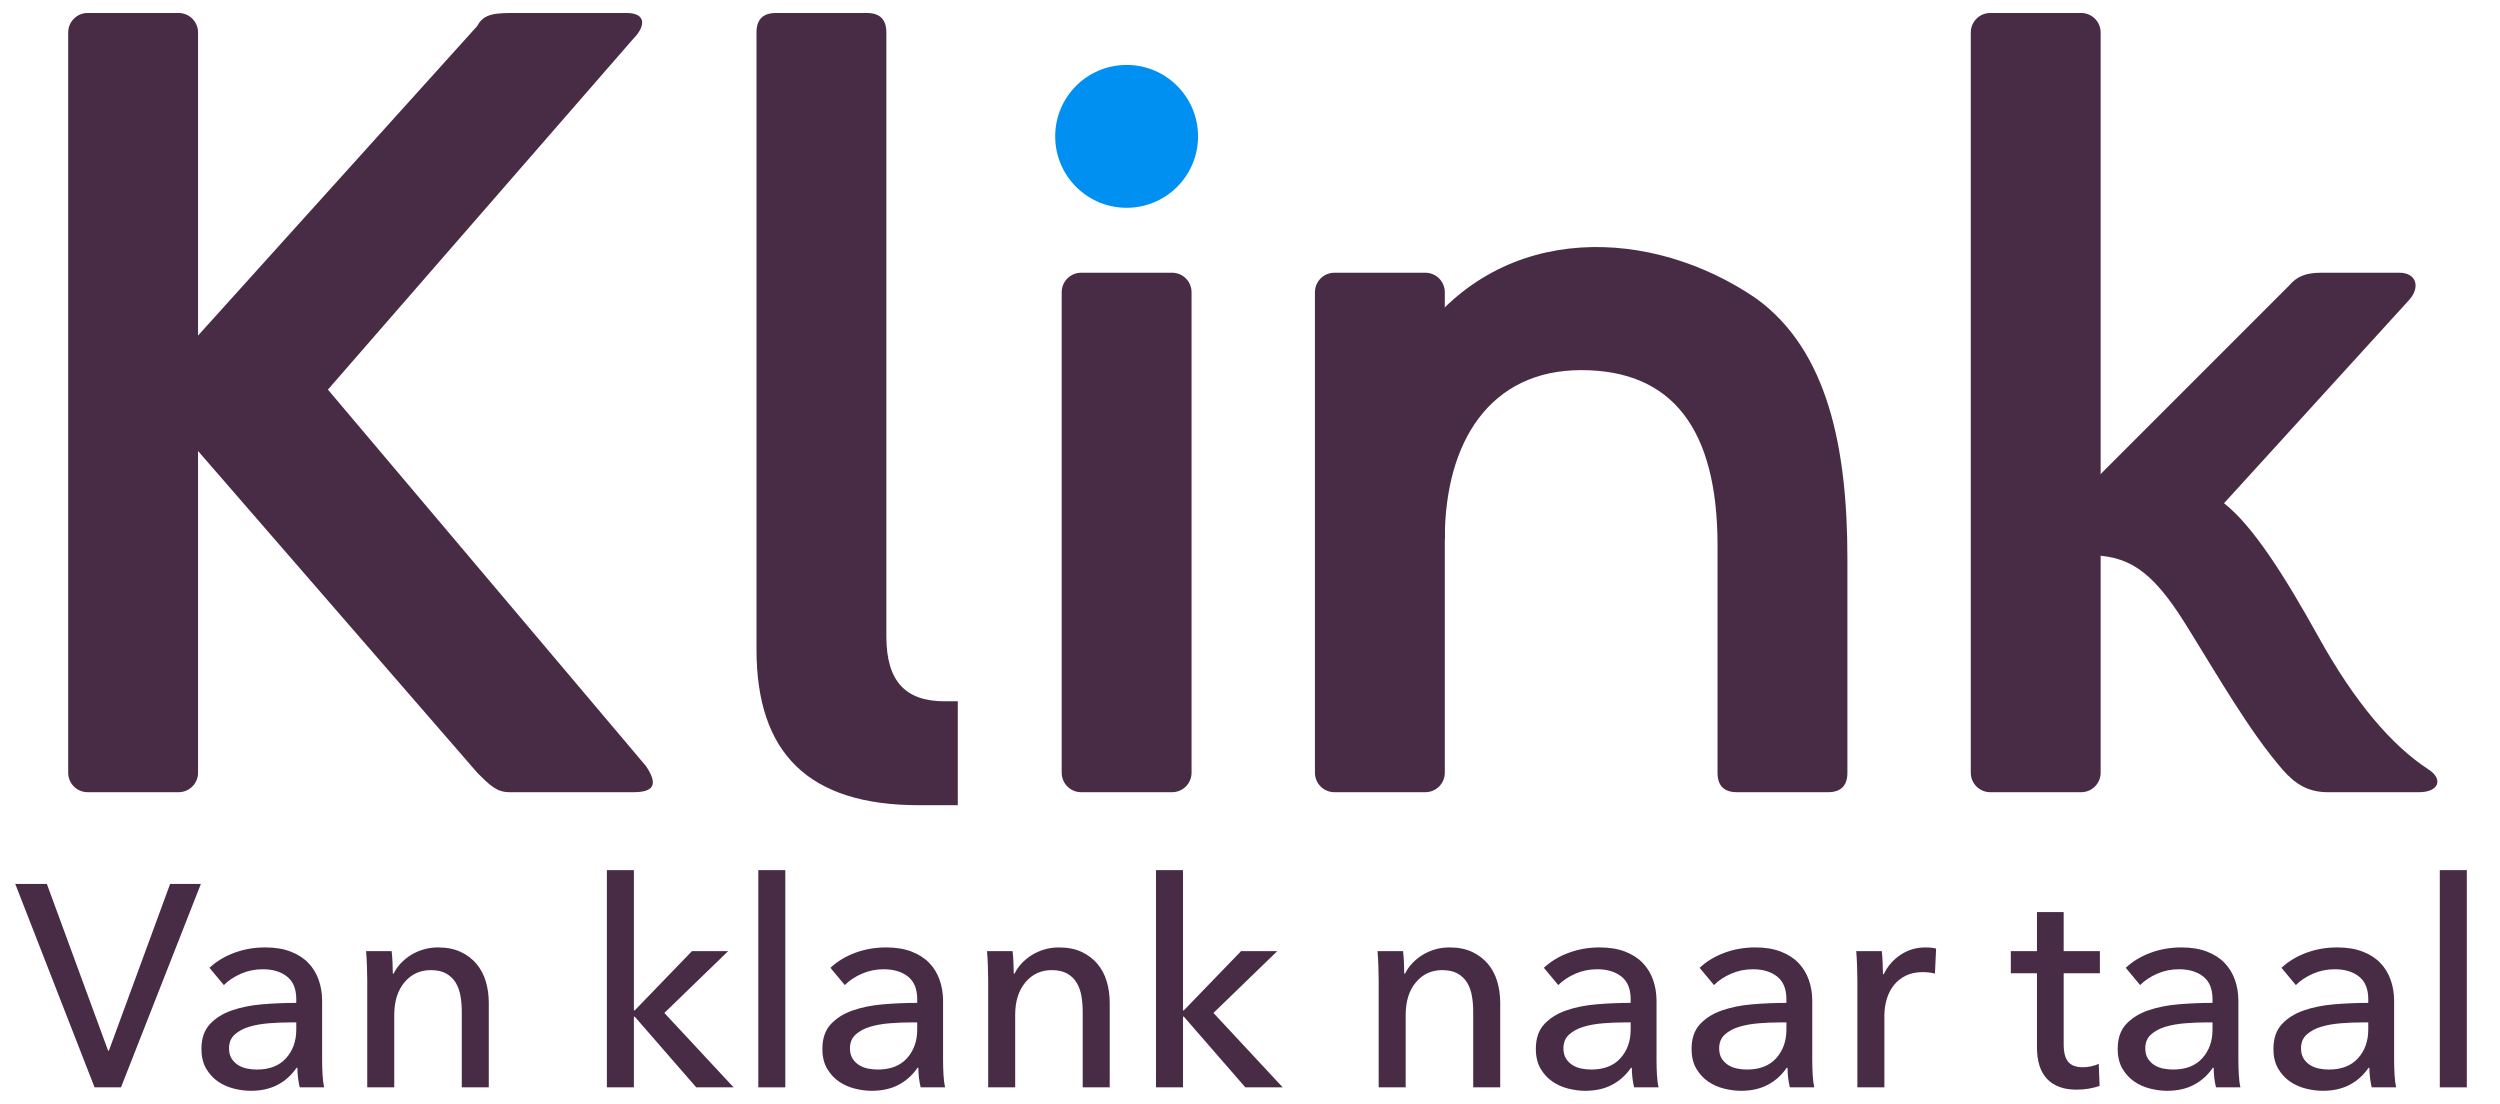
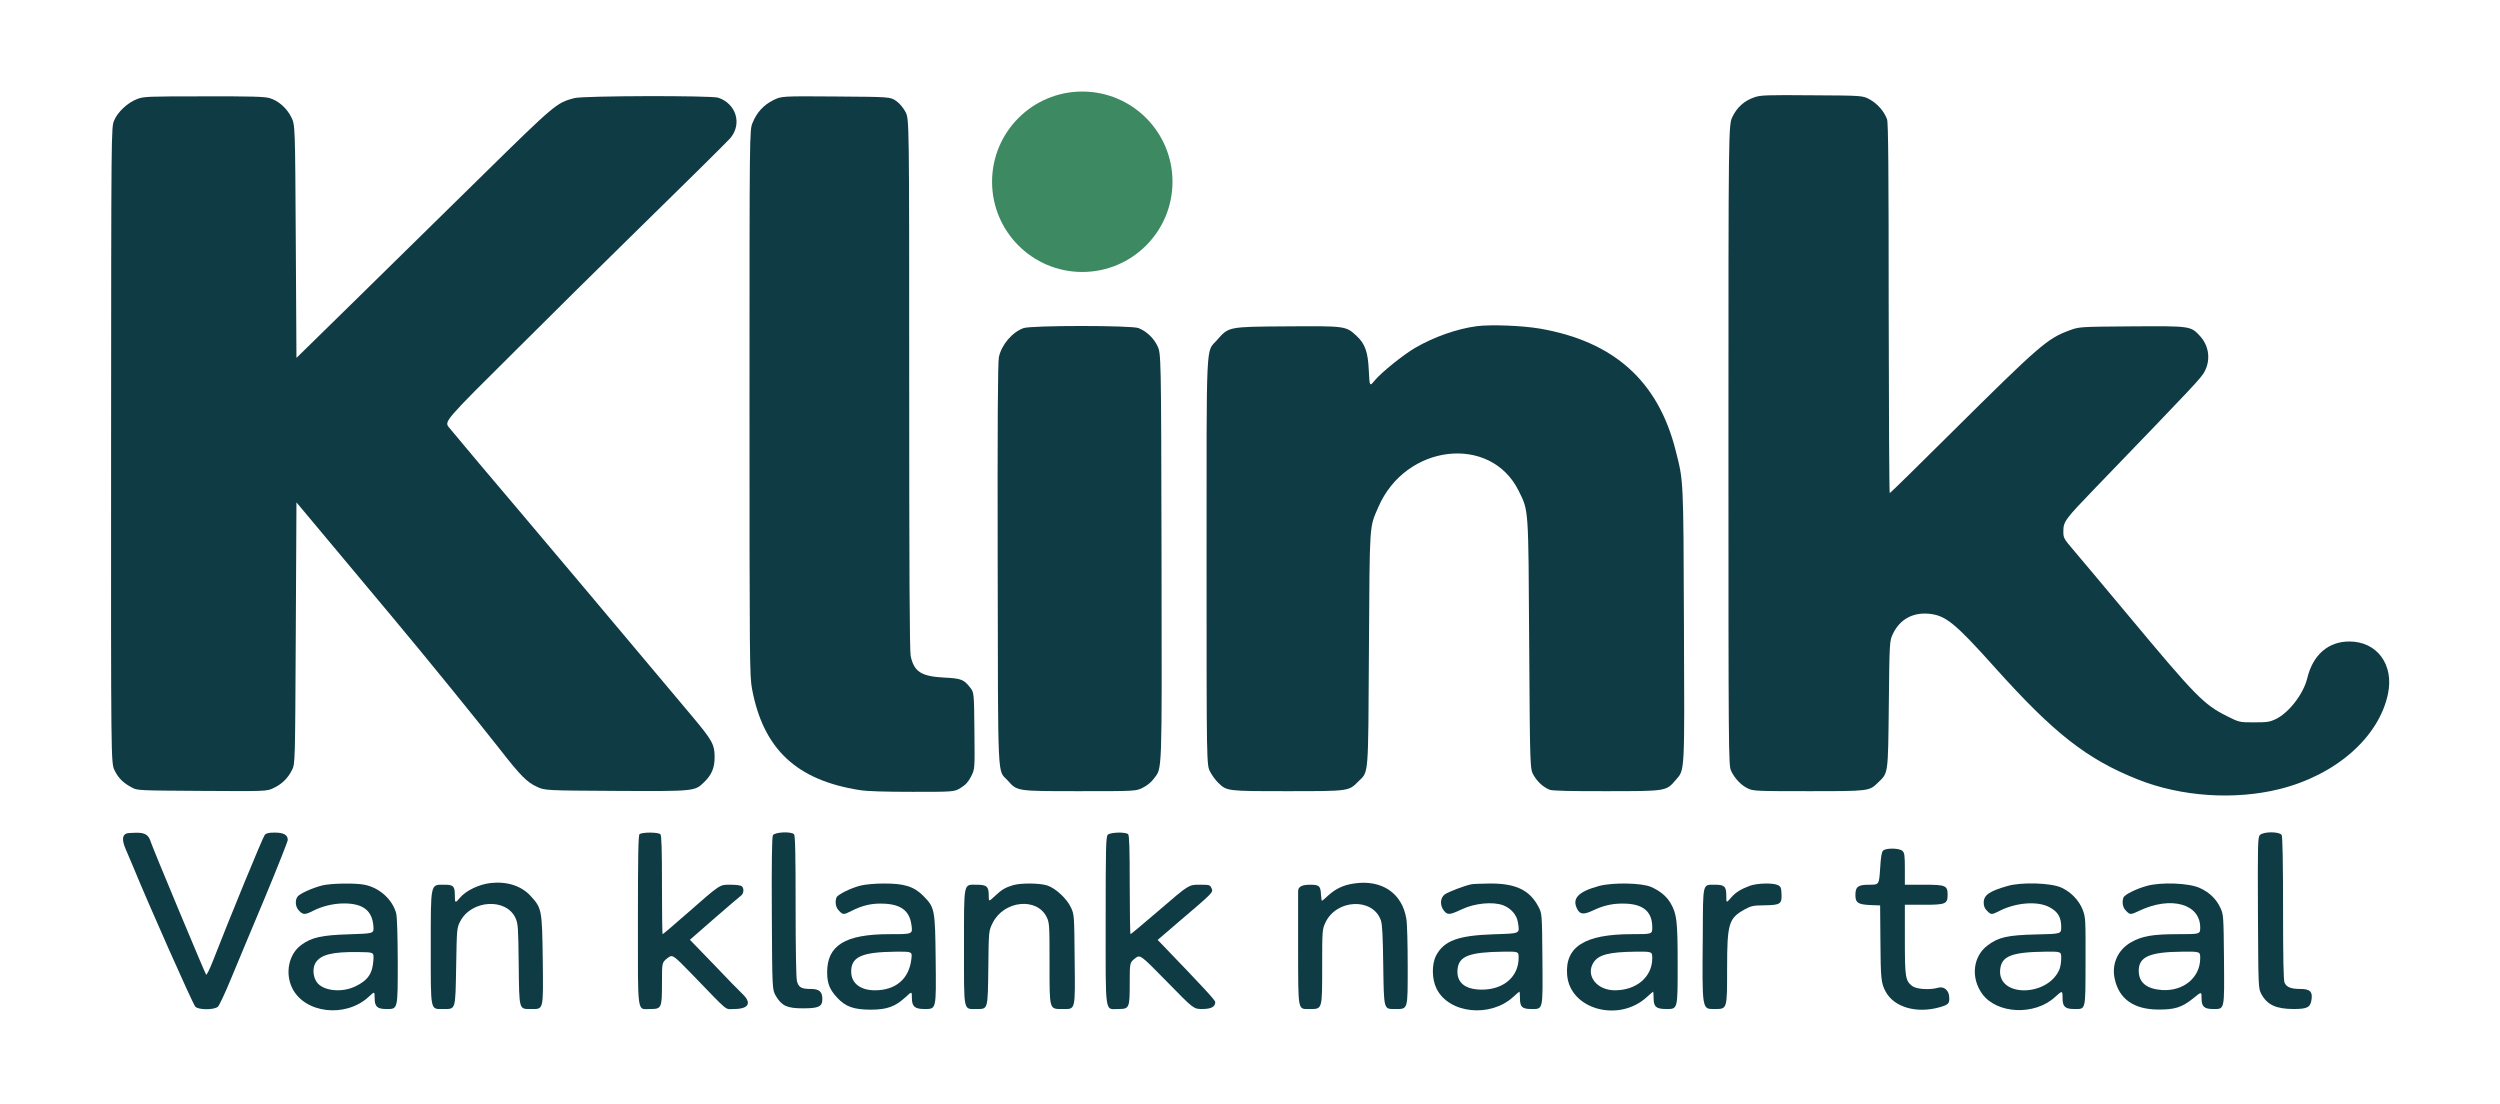
- <svg xmlns="http://www.w3.org/2000/svg" xmlns:ns1="https://www.affinity.studio/" width="770" height="340" viewBox="208 214 770 340" version="1.1" xml:space="preserve" style="fill-rule:evenodd;clip-rule:evenodd;stroke-linejoin:round;stroke-miterlimit:2;">
-   <path id="i---punt" ns1:id="i | punt" d="M558,234C570.15,234 580,243.85 580,256C580,268.15 570.15,278 558,278C545.85,278 536,268.15 536,256C536,243.85 545.85,234 558,234Z" transform="translate(-3 0)" fill="#0090f2" />
-   <path id="k---verfijnde-diagonalen-en-zachte-aansluiting" ns1:id="k | verfijnde diagonalen en zachte aansluiting" d="M866,364L928,302C930.4,299.2 933,298 938,298L962,298C967.2,298 968.6,302.4 965,306.4L908,369C917,376 927,392 937,410C948.2,430.2 959.6,443.6 971,451C975.6,454 974.2,458 968,458L940,458C934,458 930,455.6 926,451C915.6,439 906,422 896,406C885.4,389 878,385 866,385L866,364Z" transform="translate(-15 0)" fill="#482c46" />
-   <path id="k---stam" ns1:id="k | stam" d="M836,218L864,218C867.314,218 870,220.686 870,224L870,452C870,455.314 867.314,458 864,458L836,458C832.686,458 830,455.314 830,452L830,224C830,220.686 832.686,218 836,218Z" transform="translate(-15 0)" fill="#482c46" />
-   <g id="Subtitel---Van-klank-naar-taal---volle-breedte" ns1:id="Subtitel | Van klank naar taal | volle breedte">
-     <path d="M241.283,537.578L241.549,537.578L260.399,486.248L269.869,486.248L245.266,548.906L237.124,548.906L212.698,486.248L222.433,486.248L241.283,537.578Z" style="fill:rgb(72,44,70);fill-rule:nonzero;" />
-     <path d="M299.251,521.736C299.251,518.609 298.307,516.294 296.419,514.789C294.531,513.285 292.023,512.532 288.896,512.532C286.536,512.532 284.309,512.99 282.215,513.904C280.12,514.819 278.365,515.984 276.949,517.4L272.524,512.09C274.589,510.143 277.111,508.609 280.091,507.488C283.07,506.367 286.271,505.806 289.693,505.806C292.702,505.806 295.312,506.234 297.525,507.09C299.738,507.945 301.552,509.11 302.968,510.585C304.384,512.06 305.446,513.801 306.154,515.807C306.862,517.813 307.216,519.966 307.216,522.267L307.216,540.587C307.216,542.003 307.26,543.493 307.349,545.056C307.437,546.62 307.599,547.903 307.835,548.906L300.313,548.906C299.841,546.9 299.605,544.894 299.605,542.888L299.339,542.888C297.805,545.13 295.873,546.87 293.543,548.109C291.212,549.348 288.454,549.968 285.268,549.968C283.616,549.968 281.89,549.747 280.091,549.304C278.291,548.862 276.654,548.139 275.179,547.136C273.704,546.133 272.48,544.805 271.506,543.153C270.533,541.501 270.046,539.466 270.046,537.047C270.046,533.861 270.901,531.339 272.612,529.48C274.323,527.622 276.565,526.206 279.338,525.232C282.111,524.259 285.238,523.624 288.719,523.329C292.2,523.034 295.711,522.887 299.251,522.887L299.251,521.736ZM297.215,528.905C295.15,528.905 293.012,528.993 290.799,529.17C288.587,529.347 286.581,529.701 284.781,530.232C282.982,530.763 281.492,531.56 280.312,532.622C279.132,533.684 278.542,535.1 278.542,536.87C278.542,538.109 278.793,539.141 279.294,539.967C279.796,540.793 280.459,541.472 281.285,542.003C282.111,542.534 283.026,542.903 284.029,543.109C285.032,543.316 286.064,543.419 287.126,543.419C291.02,543.419 294.015,542.254 296.109,539.923C298.204,537.593 299.251,534.657 299.251,531.117L299.251,528.905L297.215,528.905Z" style="fill:rgb(72,44,70);fill-rule:nonzero;" />
-     <path d="M328.633,506.957C328.751,508.019 328.839,509.214 328.898,510.541C328.957,511.869 328.987,512.975 328.987,513.86L329.252,513.86C329.783,512.739 330.506,511.692 331.421,510.718C332.335,509.745 333.382,508.889 334.562,508.152C335.742,507.414 337.04,506.839 338.456,506.426C339.872,506.013 341.347,505.806 342.881,505.806C345.595,505.806 347.926,506.264 349.873,507.178C351.82,508.093 353.442,509.317 354.74,510.851C356.038,512.385 356.997,514.184 357.617,516.249C358.236,518.314 358.546,520.527 358.546,522.887L358.546,548.906L350.227,548.906L350.227,525.63C350.227,523.919 350.094,522.297 349.829,520.763C349.563,519.229 349.076,517.872 348.368,516.692C347.66,515.512 346.687,514.568 345.448,513.86C344.209,513.152 342.616,512.798 340.669,512.798C337.365,512.798 334.666,514.052 332.571,516.559C330.476,519.067 329.429,522.415 329.429,526.604L329.429,548.906L321.11,548.906L321.11,515.984C321.11,514.863 321.081,513.417 321.022,511.647C320.963,509.877 320.874,508.314 320.756,506.957L328.633,506.957Z" style="fill:rgb(72,44,70);fill-rule:nonzero;" />
-     <path d="M403.238,525.188L403.504,525.188L421.115,506.957L432.266,506.957L412.619,525.984L433.948,548.906L422.443,548.906L403.504,527.135L403.238,527.135L403.238,548.906L394.919,548.906L394.919,482L403.238,482L403.238,525.188Z" style="fill:rgb(72,44,70);fill-rule:nonzero;" />
-     <rect x="441.559" y="482" width="8.319" height="66.906" style="fill:rgb(72,44,70);fill-rule:nonzero;" />
-     <path d="M490.499,521.736C490.499,518.609 489.555,516.294 487.667,514.789C485.779,513.285 483.272,512.532 480.145,512.532C477.785,512.532 475.558,512.99 473.463,513.904C471.368,514.819 469.613,515.984 468.197,517.4L463.772,512.09C465.837,510.143 468.36,508.609 471.339,507.488C474.319,506.367 477.519,505.806 480.941,505.806C483.95,505.806 486.561,506.234 488.774,507.09C490.986,507.945 492.8,509.11 494.216,510.585C495.632,512.06 496.694,513.801 497.402,515.807C498.11,517.813 498.464,519.966 498.464,522.267L498.464,540.587C498.464,542.003 498.509,543.493 498.597,545.056C498.685,546.62 498.848,547.903 499.084,548.906L491.561,548.906C491.089,546.9 490.853,544.894 490.853,542.888L490.588,542.888C489.054,545.13 487.122,546.87 484.791,548.109C482.461,549.348 479.702,549.968 476.516,549.968C474.864,549.968 473.139,549.747 471.339,549.304C469.54,548.862 467.902,548.139 466.427,547.136C464.952,546.133 463.728,544.805 462.755,543.153C461.781,541.501 461.294,539.466 461.294,537.047C461.294,533.861 462.15,531.339 463.861,529.48C465.572,527.622 467.814,526.206 470.587,525.232C473.36,524.259 476.487,523.624 479.968,523.329C483.449,523.034 486.959,522.887 490.499,522.887L490.499,521.736ZM488.464,528.905C486.399,528.905 484.26,528.993 482.048,529.17C479.835,529.347 477.829,529.701 476.029,530.232C474.23,530.763 472.74,531.56 471.56,532.622C470.38,533.684 469.79,535.1 469.79,536.87C469.79,538.109 470.041,539.141 470.543,539.967C471.044,540.793 471.708,541.472 472.534,542.003C473.36,542.534 474.274,542.903 475.277,543.109C476.28,543.316 477.313,543.419 478.375,543.419C482.269,543.419 485.263,542.254 487.358,539.923C489.452,537.593 490.499,534.657 490.499,531.117L490.499,528.905L488.464,528.905Z" style="fill:rgb(72,44,70);fill-rule:nonzero;" />
-     <path d="M519.881,506.957C519.999,508.019 520.088,509.214 520.147,510.541C520.206,511.869 520.235,512.975 520.235,513.86L520.501,513.86C521.032,512.739 521.755,511.692 522.669,510.718C523.583,509.745 524.631,508.889 525.811,508.152C526.991,507.414 528.289,506.839 529.705,506.426C531.121,506.013 532.596,505.806 534.13,505.806C536.844,505.806 539.174,506.264 541.121,507.178C543.068,508.093 544.691,509.317 545.989,510.851C547.287,512.385 548.245,514.184 548.865,516.249C549.485,518.314 549.794,520.527 549.794,522.887L549.794,548.906L541.475,548.906L541.475,525.63C541.475,523.919 541.342,522.297 541.077,520.763C540.812,519.229 540.325,517.872 539.617,516.692C538.909,515.512 537.935,514.568 536.696,513.86C535.457,513.152 533.864,512.798 531.917,512.798C528.613,512.798 525.914,514.052 523.819,516.559C521.725,519.067 520.678,522.415 520.678,526.604L520.678,548.906L512.359,548.906L512.359,515.984C512.359,514.863 512.329,513.417 512.27,511.647C512.211,509.877 512.123,508.314 512.005,506.957L519.881,506.957Z" style="fill:rgb(72,44,70);fill-rule:nonzero;" />
-     <path d="M572.362,525.188L572.627,525.188L590.239,506.957L601.39,506.957L581.743,525.984L603.071,548.906L591.566,548.906L572.627,527.135L572.362,527.135L572.362,548.906L564.043,548.906L564.043,482L572.362,482L572.362,525.188Z" style="fill:rgb(72,44,70);fill-rule:nonzero;" />
-     <path d="M640.153,506.957C640.271,508.019 640.359,509.214 640.418,510.541C640.477,511.869 640.507,512.975 640.507,513.86L640.772,513.86C641.303,512.739 642.026,511.692 642.94,510.718C643.855,509.745 644.902,508.889 646.082,508.152C647.262,507.414 648.56,506.839 649.976,506.426C651.392,506.013 652.867,505.806 654.401,505.806C657.115,505.806 659.446,506.264 661.393,507.178C663.34,508.093 664.962,509.317 666.26,510.851C667.558,512.385 668.517,514.184 669.136,516.249C669.756,518.314 670.066,520.527 670.066,522.887L670.066,548.906L661.747,548.906L661.747,525.63C661.747,523.919 661.614,522.297 661.348,520.763C661.083,519.229 660.596,517.872 659.888,516.692C659.18,515.512 658.207,514.568 656.968,513.86C655.729,513.152 654.136,512.798 652.189,512.798C648.885,512.798 646.185,514.052 644.091,516.559C641.996,519.067 640.949,522.415 640.949,526.604L640.949,548.906L632.63,548.906L632.63,515.984C632.63,514.863 632.601,513.417 632.542,511.647C632.483,509.877 632.394,508.314 632.276,506.957L640.153,506.957Z" style="fill:rgb(72,44,70);fill-rule:nonzero;" />
-     <path d="M710.245,521.736C710.245,518.609 709.301,516.294 707.413,514.789C705.525,513.285 703.017,512.532 699.89,512.532C697.53,512.532 695.303,512.99 693.208,513.904C691.114,514.819 689.359,515.984 687.943,517.4L683.518,512.09C685.583,510.143 688.105,508.609 691.084,507.488C694.064,506.367 697.265,505.806 700.687,505.806C703.696,505.806 706.306,506.234 708.519,507.09C710.731,507.945 712.546,509.11 713.962,510.585C715.378,512.06 716.44,513.801 717.148,515.807C717.856,517.813 718.21,519.966 718.21,522.267L718.21,540.587C718.21,542.003 718.254,543.493 718.342,545.056C718.431,546.62 718.593,547.903 718.829,548.906L711.307,548.906C710.835,546.9 710.599,544.894 710.599,542.888L710.333,542.888C708.799,545.13 706.867,546.87 704.536,548.109C702.206,549.348 699.448,549.968 696.262,549.968C694.61,549.968 692.884,549.747 691.084,549.304C689.285,548.862 687.648,548.139 686.173,547.136C684.698,546.133 683.473,544.805 682.5,543.153C681.526,541.501 681.04,539.466 681.04,537.047C681.04,533.861 681.895,531.339 683.606,529.48C685.317,527.622 687.559,526.206 690.332,525.232C693.105,524.259 696.232,523.624 699.713,523.329C703.194,523.034 706.705,522.887 710.245,522.887L710.245,521.736ZM708.209,528.905C706.144,528.905 704.005,528.993 701.793,529.17C699.58,529.347 697.574,529.701 695.775,530.232C693.975,530.763 692.486,531.56 691.306,532.622C690.126,533.684 689.536,535.1 689.536,536.87C689.536,538.109 689.786,539.141 690.288,539.967C690.789,540.793 691.453,541.472 692.279,542.003C693.105,542.534 694.02,542.903 695.023,543.109C696.026,543.316 697.058,543.419 698.12,543.419C702.014,543.419 705.008,542.254 707.103,539.923C709.197,537.593 710.245,534.657 710.245,531.117L710.245,528.905L708.209,528.905Z" style="fill:rgb(72,44,70);fill-rule:nonzero;" />
-     <path d="M758.212,521.736C758.212,518.609 757.268,516.294 755.38,514.789C753.492,513.285 750.984,512.532 747.857,512.532C745.497,512.532 743.27,512.99 741.175,513.904C739.081,514.819 737.326,515.984 735.91,517.4L731.485,512.09C733.55,510.143 736.072,508.609 739.051,507.488C742.031,506.367 745.232,505.806 748.654,505.806C751.663,505.806 754.273,506.234 756.486,507.09C758.698,507.945 760.513,509.11 761.929,510.585C763.345,512.06 764.407,513.801 765.115,515.807C765.823,517.813 766.177,519.966 766.177,522.267L766.177,540.587C766.177,542.003 766.221,543.493 766.309,545.056C766.398,546.62 766.56,547.903 766.796,548.906L759.274,548.906C758.802,546.9 758.566,544.894 758.566,542.888L758.3,542.888C756.766,545.13 754.834,546.87 752.503,548.109C750.173,549.348 747.415,549.968 744.229,549.968C742.577,549.968 740.851,549.747 739.051,549.304C737.252,548.862 735.615,548.139 734.14,547.136C732.665,546.133 731.44,544.805 730.467,543.153C729.493,541.501 729.007,539.466 729.007,537.047C729.007,533.861 729.862,531.339 731.573,529.48C733.284,527.622 735.526,526.206 738.299,525.232C741.072,524.259 744.199,523.624 747.68,523.329C751.161,523.034 754.672,522.887 758.212,522.887L758.212,521.736ZM756.176,528.905C754.111,528.905 751.972,528.993 749.76,529.17C747.547,529.347 745.541,529.701 743.742,530.232C741.942,530.763 740.453,531.56 739.273,532.622C738.093,533.684 737.503,535.1 737.503,536.87C737.503,538.109 737.753,539.141 738.255,539.967C738.756,540.793 739.42,541.472 740.246,542.003C741.072,542.534 741.987,542.903 742.99,543.109C743.993,543.316 745.025,543.419 746.087,543.419C749.981,543.419 752.975,542.254 755.07,539.923C757.164,537.593 758.212,534.657 758.212,531.117L758.212,528.905L756.176,528.905Z" style="fill:rgb(72,44,70);fill-rule:nonzero;" />
-     <path d="M780.071,515.984C780.071,514.863 780.042,513.417 779.983,511.647C779.924,509.877 779.835,508.314 779.717,506.957L787.594,506.957C787.712,508.019 787.8,509.243 787.859,510.63C787.918,512.016 787.948,513.152 787.948,514.037L788.213,514.037C789.393,511.559 791.119,509.568 793.39,508.063C795.662,506.559 798.214,505.806 801.046,505.806C802.344,505.806 803.435,505.924 804.32,506.16L803.966,513.86C802.786,513.565 801.518,513.417 800.161,513.417C798.155,513.417 796.414,513.786 794.939,514.524C793.464,515.261 792.24,516.249 791.266,517.488C790.293,518.727 789.57,520.158 789.098,521.781C788.626,523.403 788.39,525.099 788.39,526.869L788.39,548.906L780.071,548.906L780.071,515.984Z" style="fill:rgb(72,44,70);fill-rule:nonzero;" />
-     <path d="M854.765,513.771L843.614,513.771L843.614,535.631C843.614,538.168 844.086,539.982 845.03,541.074C845.974,542.165 847.479,542.711 849.544,542.711C850.311,542.711 851.137,542.622 852.022,542.445C852.907,542.268 853.703,542.003 854.411,541.649L854.677,548.463C853.674,548.817 852.567,549.098 851.358,549.304C850.148,549.511 848.895,549.614 847.597,549.614C843.644,549.614 840.62,548.522 838.525,546.339C836.431,544.156 835.384,540.882 835.384,536.516L835.384,513.771L827.33,513.771L827.33,506.957L835.384,506.957L835.384,494.921L843.614,494.921L843.614,506.957L854.765,506.957L854.765,513.771Z" style="fill:rgb(72,44,70);fill-rule:nonzero;" />
-     <path d="M889.457,521.736C889.457,518.609 888.513,516.294 886.625,514.789C884.737,513.285 882.23,512.532 879.103,512.532C876.743,512.532 874.515,512.99 872.421,513.904C870.326,514.819 868.571,515.984 867.155,517.4L862.73,512.09C864.795,510.143 867.317,508.609 870.297,507.488C873.276,506.367 876.477,505.806 879.899,505.806C882.908,505.806 885.519,506.234 887.731,507.09C889.944,507.945 891.758,509.11 893.174,510.585C894.59,512.06 895.652,513.801 896.36,515.807C897.068,517.813 897.422,519.966 897.422,522.267L897.422,540.587C897.422,542.003 897.466,543.493 897.555,545.056C897.643,546.62 897.806,547.903 898.042,548.906L890.519,548.906C890.047,546.9 889.811,544.894 889.811,542.888L889.546,542.888C888.012,545.13 886.079,546.87 883.749,548.109C881.418,549.348 878.66,549.968 875.474,549.968C873.822,549.968 872.096,549.747 870.297,549.304C868.497,548.862 866.86,548.139 865.385,547.136C863.91,546.133 862.686,544.805 861.712,543.153C860.739,541.501 860.252,539.466 860.252,537.047C860.252,533.861 861.108,531.339 862.819,529.48C864.53,527.622 866.772,526.206 869.545,525.232C872.318,524.259 875.445,523.624 878.926,523.329C882.407,523.034 885.917,522.887 889.457,522.887L889.457,521.736ZM887.422,528.905C885.357,528.905 883.218,528.993 881.005,529.17C878.793,529.347 876.787,529.701 874.987,530.232C873.188,530.763 871.698,531.56 870.518,532.622C869.338,533.684 868.748,535.1 868.748,536.87C868.748,538.109 868.999,539.141 869.5,539.967C870.002,540.793 870.666,541.472 871.492,542.003C872.318,542.534 873.232,542.903 874.235,543.109C875.238,543.316 876.271,543.419 877.333,543.419C881.227,543.419 884.221,542.254 886.315,539.923C888.41,537.593 889.457,534.657 889.457,531.117L889.457,528.905L887.422,528.905Z" style="fill:rgb(72,44,70);fill-rule:nonzero;" />
-     <path d="M937.424,521.736C937.424,518.609 936.48,516.294 934.592,514.789C932.704,513.285 930.197,512.532 927.07,512.532C924.71,512.532 922.482,512.99 920.388,513.904C918.293,514.819 916.538,515.984 915.122,517.4L910.697,512.09C912.762,510.143 915.284,508.609 918.264,507.488C921.243,506.367 924.444,505.806 927.866,505.806C930.875,505.806 933.486,506.234 935.698,507.09C937.911,507.945 939.725,509.11 941.141,510.585C942.557,512.06 943.619,513.801 944.327,515.807C945.035,517.813 945.389,519.966 945.389,522.267L945.389,540.587C945.389,542.003 945.433,543.493 945.522,545.056C945.61,546.62 945.773,547.903 946.009,548.906L938.486,548.906C938.014,546.9 937.778,544.894 937.778,542.888L937.513,542.888C935.979,545.13 934.046,546.87 931.716,548.109C929.385,549.348 926.627,549.968 923.441,549.968C921.789,549.968 920.063,549.747 918.264,549.304C916.464,548.862 914.827,548.139 913.352,547.136C911.877,546.133 910.653,544.805 909.679,543.153C908.706,541.501 908.219,539.466 908.219,537.047C908.219,533.861 909.075,531.339 910.786,529.48C912.497,527.622 914.739,526.206 917.512,525.232C920.285,524.259 923.412,523.624 926.893,523.329C930.374,523.034 933.884,522.887 937.424,522.887L937.424,521.736ZM935.389,528.905C933.324,528.905 931.185,528.993 928.972,529.17C926.76,529.347 924.754,529.701 922.954,530.232C921.155,530.763 919.665,531.56 918.485,532.622C917.305,533.684 916.715,535.1 916.715,536.87C916.715,538.109 916.966,539.141 917.467,539.967C917.969,540.793 918.633,541.472 919.459,542.003C920.285,542.534 921.199,542.903 922.202,543.109C923.205,543.316 924.238,543.419 925.3,543.419C929.194,543.419 932.188,542.254 934.282,539.923C936.377,537.593 937.424,534.657 937.424,531.117L937.424,528.905L935.389,528.905Z" style="fill:rgb(72,44,70);fill-rule:nonzero;" />
-     <rect x="959.461" y="482" width="8.319" height="66.906" style="fill:rgb(72,44,70);fill-rule:nonzero;" />
-   </g>
-   <path id="K---rechte-stam" ns1:id="K | rechte stam" d="M220,218L248,218C251.314,218 254,220.686 254,224L254,452C254,455.314 251.314,458 248,458L220,458C216.686,458 214,455.314 214,452L214,224C214,220.686 216.686,218 220,218Z" transform="translate(15 0)" fill="#482c46" />
-   <path id="K---zachte-diagonalen" ns1:id="K | zachte diagonalen" d="M248,324L340,222C342,218 346,218 352,218L386,218C392,218 392,222 388,226L294,334L392,450C396,456 394,458 388,458L350,458C346,458 344,456 340,452L248,346L248,324Z" transform="translate(15 0)" fill="#482c46" />
-   <path id="l---zachte-voet" ns1:id="l | zachte voet" d="M440,218L468,218C472,218 474,220 474,224L474,410C474,424 480,430 492,430L496,430L496,462L484,462C450,462 434,446 434,414L434,224C434,220 436,218 440,218Z" transform="translate(7 0)" fill="#482c46" />
-   <path id="i---stam" ns1:id="i | stam" d="M544,298L572,298C575.314,298 578,300.686 578,304L578,452C578,455.314 575.314,458 572,458L544,458C540.686,458 538,455.314 538,452L538,304C538,300.686 540.686,298 544,298Z" transform="translate(-3 0)" fill="#482c46" />
-   <path id="n---stam" ns1:id="n | stam" d="M628,298L656,298C659.314,298 662,300.686 662,304L662,452C662,455.314 659.314,458 656,458L628,458C624.686,458 622,455.314 622,452L622,304C622,300.686 624.686,298 628,298Z" transform="translate(-9 0)" fill="#482c46" />
-   <path id="n---open-schouder" ns1:id="n | open schouder" d="M654,318C680,282 726,284 758,306C780,322 786,352 786,386L786,452C786,456 784,458 780,458L752,458C748,458 746,456 746,452L746,382C746,346 732,328 704,328C676,328 662,350 662,380L654,382L654,318Z" transform="translate(-9 0)" fill="#482c46" />
+ <svg xmlns="http://www.w3.org/2000/svg" width="770" height="340" viewBox="208 214 770 340">
+   <svg viewBox="76 -13 1842 826" width="770.0" height="340.0" x="208.0" y="214.0">
+     <g id="woordmerk" fill="#0F3B44">
+       <g id="hoofdletter-K" transform="translate(140 55)">
+         <g transform="translate(0,528) scale(0.1,-0.1)">
+           <path d="M243 5219 c-71 -27 -145 -96 -172 -160 -22 -51 -22 -51 -23 -2429 -1 -2378 -1 -2378 26 -2434 29 -59 64 -94 130 -129 40 -22 48 -22 524 -25 484 -3 484 -3 535 21 62 29 108 73 139 136 23 46 23 46 28 1024 l5 978 240 -287 c132 -158 347 -416 479 -573 259 -310 624 -759 806 -991 151 -194 200 -243 274 -277 61 -28 61 -28 590 -31 590 -3 591 -3 660 64 58 56 80 108 80 189 0 94 -18 126 -168 305 -512 610 -1200 1428 -1296 1540 -129 151 -465 550 -523 621 -37 46 -37 46 506 585 298 297 646 641 772 764 470 460 810 796 827 817 89 107 43 257 -91 302 -52 17 -1010 15 -1076 -3 -134 -35 -145 -45 -690 -580 -280 -276 -708 -696 -950 -933 l-440 -431 -5 872 c-5 871 -5 871 -33 928 -34 69 -96 124 -163 144 -38 11 -136 14 -493 13 -421 0 -449 -1 -498 -20z" />
+         </g>
+       </g>
+       <g id="letter-l" transform="translate(618 55)">
+         <g transform="translate(0,529) scale(0.1,-0.1)">
+           <path d="M222 5220 c-73 -37 -123 -92 -154 -169 -23 -56 -23 -56 -23 -2096 0 -1951 1 -2044 19 -2140 84 -450 333 -683 806 -757 57 -9 188 -13 396 -13 311 0 311 0 360 30 37 23 56 44 77 85 28 55 28 55 25 341 -3 286 -3 286 -31 323 -48 62 -68 70 -197 76 -170 9 -224 44 -249 161 -8 35 -11 656 -11 2033 0 1982 0 1982 -27 2037 -19 35 -43 64 -71 84 -44 30 -44 30 -451 33 -407 3 -407 3 -469 -28z" />
+         </g>
+       </g>
+       <path id="stip-i" d="M 939.0 123 C 939.0 160.279 908.779 190.5 871.5 190.5 C 834.221 190.5 804.0 160.279 804.0 123 C 804.0 85.721 834.221 55.5 871.5 55.5 C 908.779 55.5 939.0 85.721 939.0 123 Z" fill="#3C8962" />
+       <g id="letter-i" transform="translate(804 227)">
+         <g transform="translate(0,356) scale(0.1,-0.1)">
+           <path d="M236 3505 c-85 -30 -166 -125 -185 -218 -8 -36 -11 -502 -9 -1552 3 -1675 -3 -1529 75 -1615 72 -81 63 -80 539 -80 420 0 420 0 472 26 31 15 64 42 82 67 64 87 61 -7 58 1662 -3 1520 -3 1520 -31 1577 -29 60 -80 108 -141 133 -50 21 -801 21 -860 0z" />
+         </g>
+       </g>
+       <g id="letter-n" transform="translate(960 226)">
+         <g transform="translate(0,358) scale(0.1,-0.1)">
+           <path d="M2065 3529 c-146 -19 -320 -81 -458 -161 -89 -52 -256 -186 -304 -245 -38 -46 -38 -46 -44 73 -6 141 -28 202 -93 262 -79 73 -82 73 -521 70 -442 -3 -434 -2 -523 -104 -83 -94 -77 42 -77 -1664 0 -1515 0 -1515 27 -1565 14 -27 41 -64 60 -82 65 -63 65 -63 520 -63 460 0 456 0 527 71 81 80 75 17 81 994 6 960 2 902 70 1060 203 473 840 547 1050 123 76 -155 73 -112 79 -1153 6 -930 6 -930 34 -977 29 -50 74 -90 121 -108 19 -7 160 -11 425 -10 448 0 445 0 516 83 69 80 67 33 62 1164 -4 1104 -3 1069 -62 1302 -131 520 -462 816 -1015 912 -133 23 -373 32 -475 18z" />
+         </g>
+       </g>
+       <g id="letter-k-krul" transform="translate(1351 54)">
+         <g transform="translate(0,533) scale(0.1,-0.1)">
+           <path d="M234 5272 c-75 -26 -128 -73 -163 -144 -31 -61 -31 -61 -31 -2457 0 -2308 1 -2397 19 -2437 26 -57 75 -109 125 -133 41 -20 58 -21 454 -21 455 0 455 0 520 63 79 76 76 55 82 587 5 475 5 475 33 532 51 103 144 155 262 146 129 -11 197 -66 499 -403 441 -492 688 -686 1071 -838 322 -128 720 -155 1056 -72 424 105 746 388 814 713 46 219 -82 392 -289 392 -158 0 -273 -100 -315 -275 -29 -118 -136 -257 -236 -306 -44 -21 -64 -24 -161 -24 -111 0 -111 0 -205 47 -173 87 -232 147 -737 753 -179 215 -362 432 -406 484 -78 91 -80 96 -80 145 0 74 12 89 241 327 762 790 793 823 818 873 44 88 30 189 -37 262 -69 75 -71 75 -513 72 -390 -3 -390 -3 -463 -30 -165 -60 -225 -112 -888 -770 -248 -247 -454 -448 -457 -448 -4 0 -7 622 -8 1383 0 1031 -3 1390 -12 1414 -22 60 -72 117 -128 148 -54 30 -54 30 -434 32 -343 3 -385 1 -431 -15z" />
+         </g>
+       </g>
+     </g>
+     <g id="slogan" fill="#0F3B44">
+       <g id="slogan-01" transform="translate(149 606)">
+         <g transform="translate(0,140) scale(0.1,-0.1)">
+           <path d="M72 1353 c-32 -13 -33 -53 -3 -121 16 -37 40 -94 54 -127 112 -274 446 -1027 465 -1047 22 -26 144 -26 170 0 10 10 53 101 95 203 42 101 155 373 252 603 96 231 175 430 175 441 0 38 -31 55 -97 55 -44 0 -64 -4 -75 -17 -14 -15 -265 -627 -393 -956 -21 -53 -42 -94 -46 -90 -8 9 -402 953 -414 993 -16 53 -43 70 -109 69 -34 0 -67 -3 -74 -6z" />
+         </g>
+       </g>
+       <g id="slogan-02" transform="translate(273 644)">
+         <g transform="translate(0,103) scale(0.1,-0.1)">
+           <path d="M299 975 c-72 -18 -168 -61 -185 -83 -22 -28 -17 -80 11 -107 30 -31 44 -31 105 0 69 35 153 55 231 55 144 0 213 -55 220 -175 3 -50 3 -50 -181 -56 -206 -6 -281 -23 -358 -79 -94 -68 -124 -209 -69 -323 93 -190 399 -225 571 -67 46 43 46 43 46 -7 0 -65 19 -83 87 -83 88 0 86 -10 86 357 -1 205 -5 333 -12 360 -28 102 -123 189 -233 212 -67 15 -251 12 -319 -4z m382 -555 c-5 -103 -41 -156 -136 -201 -104 -50 -246 -33 -290 35 -27 41 -30 105 -7 142 39 61 124 83 322 80 114 -1 114 -1 111 -56z" />
+         </g>
+       </g>
+       <g id="slogan-03" transform="translate(380 643)">
+         <g transform="translate(0,103) scale(0.1,-0.1)">
+           <path d="M490 983 c-89 -10 -186 -56 -233 -112 -34 -41 -37 -40 -37 22 0 67 -11 77 -80 77 -104 0 -100 18 -100 -474 0 -481 -5 -456 93 -456 95 0 91 -14 97 317 5 285 5 289 30 338 83 162 344 178 414 26 19 -43 21 -66 24 -346 4 -348 1 -335 92 -335 96 0 92 -16 88 367 -5 377 -7 387 -90 478 -69 76 -176 111 -298 98z" />
+         </g>
+       </g>
+       <g id="slogan-04" transform="translate(535 606)">
+         <g transform="translate(0,140) scale(0.1,-0.1)">
+           <path d="M52 1348 c-9 -9 -12 -166 -12 -643 0 -723 -8 -665 92 -665 85 0 88 6 88 192 0 156 0 156 39 187 40 31 40 31 183 -116 288 -298 246 -263 317 -263 109 0 135 44 65 111 -20 18 -117 118 -215 221 l-180 186 182 159 c100 87 190 164 200 171 21 15 25 52 7 70 -7 7 -41 12 -84 12 -85 0 -70 10 -336 -223 -92 -81 -170 -147 -173 -147 -3 0 -5 166 -5 368 0 273 -3 371 -12 380 -7 7 -40 12 -78 12 -38 0 -71 -5 -78 -12z" />
+         </g>
+       </g>
+       <g id="slogan-05" transform="translate(635 606)">
+         <g transform="translate(0,140) scale(0.1,-0.1)">
+           <path d="M50 1340 c-7 -14 -10 -199 -8 -587 3 -568 3 -568 30 -615 45 -75 84 -93 204 -93 117 0 144 13 144 69 0 56 -23 76 -86 76 -70 0 -91 11 -104 58 -6 23 -10 230 -10 563 0 395 -3 528 -12 537 -22 22 -145 16 -158 -8z" />
+         </g>
+       </g>
+       <g id="slogan-06" transform="translate(676 644)">
+         <g transform="translate(0,103) scale(0.1,-0.1)">
+           <path d="M298 974 c-71 -17 -173 -67 -182 -89 -13 -35 -6 -76 19 -100 30 -31 34 -31 93 -1 85 43 157 59 247 54 124 -6 186 -54 201 -154 11 -75 14 -74 -163 -74 -334 0 -469 -84 -467 -290 1 -79 19 -124 73 -183 64 -70 124 -91 251 -92 123 0 185 22 264 95 46 43 46 43 46 -8 0 -63 22 -82 92 -82 92 0 90 -10 86 368 -4 380 -7 392 -93 479 -71 71 -144 93 -299 92 -61 0 -137 -7 -168 -15z m378 -551 c-17 -148 -117 -233 -273 -233 -107 0 -175 52 -177 135 -3 115 76 151 333 154 124 1 124 1 117 -56z" />
+         </g>
+       </g>
+       <g id="slogan-07" transform="translate(779 644)">
+         <g transform="translate(0,102) scale(0.1,-0.1)">
+           <path d="M405 966 c-58 -18 -83 -33 -134 -81 -46 -43 -46 -43 -46 4 0 68 -14 81 -91 81 -100 0 -94 28 -94 -472 0 -489 -7 -458 96 -458 84 0 82 -7 86 310 3 275 3 275 33 335 84 167 331 193 404 42 20 -41 21 -60 21 -345 0 -354 -3 -342 98 -342 98 0 94 -18 90 371 -3 327 -3 335 -27 387 -30 66 -113 144 -177 166 -57 19 -201 20 -259 2z" />
+         </g>
+       </g>
+       <g id="slogan-08" transform="translate(885 606)">
+         <g transform="translate(0,140) scale(0.1,-0.1)">
+           <path d="M56 1344 c-14 -14 -16 -86 -16 -644 0 -719 -8 -660 96 -660 81 0 84 8 84 192 0 155 0 155 39 186 39 31 39 31 239 -173 200 -205 200 -205 264 -205 67 0 98 16 98 52 0 14 -93 114 -377 409 l-54 56 162 139 c258 220 255 217 241 248 -11 25 -15 26 -91 26 -79 0 -79 0 -294 -185 -118 -102 -218 -185 -221 -185 -3 0 -6 166 -6 368 0 273 -3 371 -12 380 -18 18 -133 15 -152 -4z" />
+         </g>
+       </g>
+       <g id="slogan-09" transform="translate(1028 643)">
+         <g transform="translate(0,103) scale(0.1,-0.1)">
+           <path d="M467 979 c-77 -11 -136 -39 -190 -88 -24 -23 -46 -41 -49 -41 -2 0 -5 21 -7 47 -3 64 -13 73 -82 73 -60 0 -89 -15 -89 -48 0 -9 0 -204 0 -432 1 -476 -4 -450 87 -450 95 0 93 -7 93 318 0 271 1 278 24 328 82 177 355 189 415 18 11 -29 15 -117 18 -334 5 -339 3 -330 87 -330 100 0 96 -13 96 323 0 161 -4 318 -10 351 -31 193 -184 297 -393 265z" />
+         </g>
+       </g>
+       <g id="slogan-10" transform="translate(1130 644)">
+         <g transform="translate(0,103) scale(0.1,-0.1)">
+           <path d="M325 983 c-49 -10 -173 -57 -197 -75 -35 -25 -39 -82 -7 -122 27 -34 42 -33 134 10 96 46 233 59 310 30 59 -23 102 -73 110 -129 13 -86 23 -81 -185 -88 -263 -9 -368 -48 -427 -158 -34 -65 -33 -177 3 -249 92 -186 401 -219 573 -62 24 22 45 40 47 40 2 0 4 -22 4 -49 0 -65 16 -81 84 -81 91 0 87 -15 84 376 -3 339 -3 339 -30 390 -66 125 -172 175 -367 173 -64 -1 -125 -3 -136 -6z m355 -550 c0 -141 -112 -238 -275 -238 -127 0 -192 54 -182 153 10 98 88 128 345 131 112 1 112 1 112 -46z" />
+         </g>
+       </g>
+       <g id="slogan-11" transform="translate(1230 644)">
+         <g transform="translate(0,103) scale(0.1,-0.1)">
+           <path d="M283 971 c-159 -43 -207 -95 -163 -176 21 -38 48 -40 120 -6 84 40 158 54 252 49 127 -8 188 -65 188 -177 0 -51 0 -51 -154 -51 -351 0 -500 -94 -483 -305 20 -258 387 -359 597 -165 24 22 45 40 47 40 1 0 3 -22 3 -48 0 -65 19 -82 93 -82 89 0 87 -8 87 340 0 320 -7 373 -53 452 -30 51 -76 90 -145 121 -69 31 -286 35 -389 8z m397 -543 c-1 -138 -118 -238 -280 -238 -134 0 -220 109 -161 206 37 60 115 81 319 83 122 1 122 1 122 -51z" />
+         </g>
+       </g>
+       <g id="slogan-12" transform="translate(1331 644)">
+         <g transform="translate(0,102) scale(0.1,-0.1)">
+           <path d="M400 962 c-69 -26 -104 -48 -138 -86 -39 -45 -38 -45 -38 13 0 68 -14 81 -85 81 -94 0 -89 20 -91 -373 -5 -573 -7 -557 89 -557 94 0 93 -5 93 304 0 336 12 375 131 441 49 27 63 30 152 31 117 2 128 10 124 89 -2 42 -6 52 -27 62 -35 18 -156 15 -210 -5z" />
+         </g>
+       </g>
+       <g id="slogan-13" transform="translate(1446 618)">
+         <g transform="translate(0,129) scale(0.1,-0.1)">
+           <path d="M247 1235 c-11 -10 -17 -50 -22 -135 -8 -120 -8 -120 -80 -120 -85 0 -105 -14 -105 -77 0 -58 20 -71 110 -75 l75 -3 2 -250 c2 -302 5 -332 40 -396 63 -117 234 -165 406 -115 64 19 72 27 69 76 -3 51 -40 82 -84 69 -63 -18 -162 -11 -193 13 -51 40 -55 65 -55 348 l0 260 144 0 c161 0 176 6 176 75 0 69 -15 75 -176 75 l-144 0 0 118 c0 103 -3 121 -18 135 -24 22 -124 23 -145 2z" />
+         </g>
+       </g>
+       <g id="slogan-14" transform="translate(1535 644)">
+         <g transform="translate(0,103) scale(0.1,-0.1)">
+           <path d="M290 971 c-138 -39 -180 -68 -180 -126 0 -25 8 -44 25 -60 30 -31 34 -31 95 0 123 62 281 74 370 28 65 -34 90 -76 90 -149 0 -52 0 -52 -187 -56 -214 -5 -285 -21 -365 -83 -109 -82 -126 -242 -39 -362 110 -151 393 -163 544 -24 56 51 57 51 57 -7 0 -64 19 -82 86 -82 90 0 85 -19 86 355 1 317 0 332 -21 387 -28 71 -86 132 -159 166 -77 36 -298 43 -402 13z m400 -541 c0 -28 -6 -65 -13 -83 -87 -207 -462 -211 -444 -4 9 103 84 133 340 136 117 1 117 1 117 -49z" />
+         </g>
+       </g>
+       <g id="slogan-15" transform="translate(1639 644)">
+         <g transform="translate(0,103) scale(0.1,-0.1)">
+           <path d="M290 971 c-80 -22 -165 -65 -174 -86 -13 -35 -6 -76 19 -100 30 -31 34 -31 101 1 235 111 454 51 454 -126 0 -50 0 -50 -166 -50 -189 0 -270 -14 -352 -61 -98 -56 -146 -162 -122 -272 32 -152 143 -230 325 -231 125 -1 178 16 263 84 62 51 62 51 62 2 0 -64 19 -82 87 -82 87 0 84 -13 81 371 -3 324 -4 335 -26 384 -31 68 -83 118 -156 151 -81 37 -289 45 -396 15z m400 -541 c0 -144 -124 -248 -285 -238 -116 8 -175 56 -175 144 0 105 81 141 328 143 132 1 132 1 132 -49z" />
+         </g>
+       </g>
+       <g id="slogan-16" transform="translate(1747 606)">
+         <g transform="translate(0,140) scale(0.1,-0.1)">
+           <path d="M56 1341 c-15 -17 -16 -65 -14 -582 3 -562 3 -564 25 -606 44 -82 111 -113 243 -113 101 0 125 12 133 71 9 59 -12 79 -83 79 -70 0 -104 13 -119 47 -8 16 -11 187 -11 554 0 346 -4 537 -10 550 -15 28 -139 28 -164 0z" />
+         </g>
+       </g>
+     </g>
+   </svg>
</svg>
